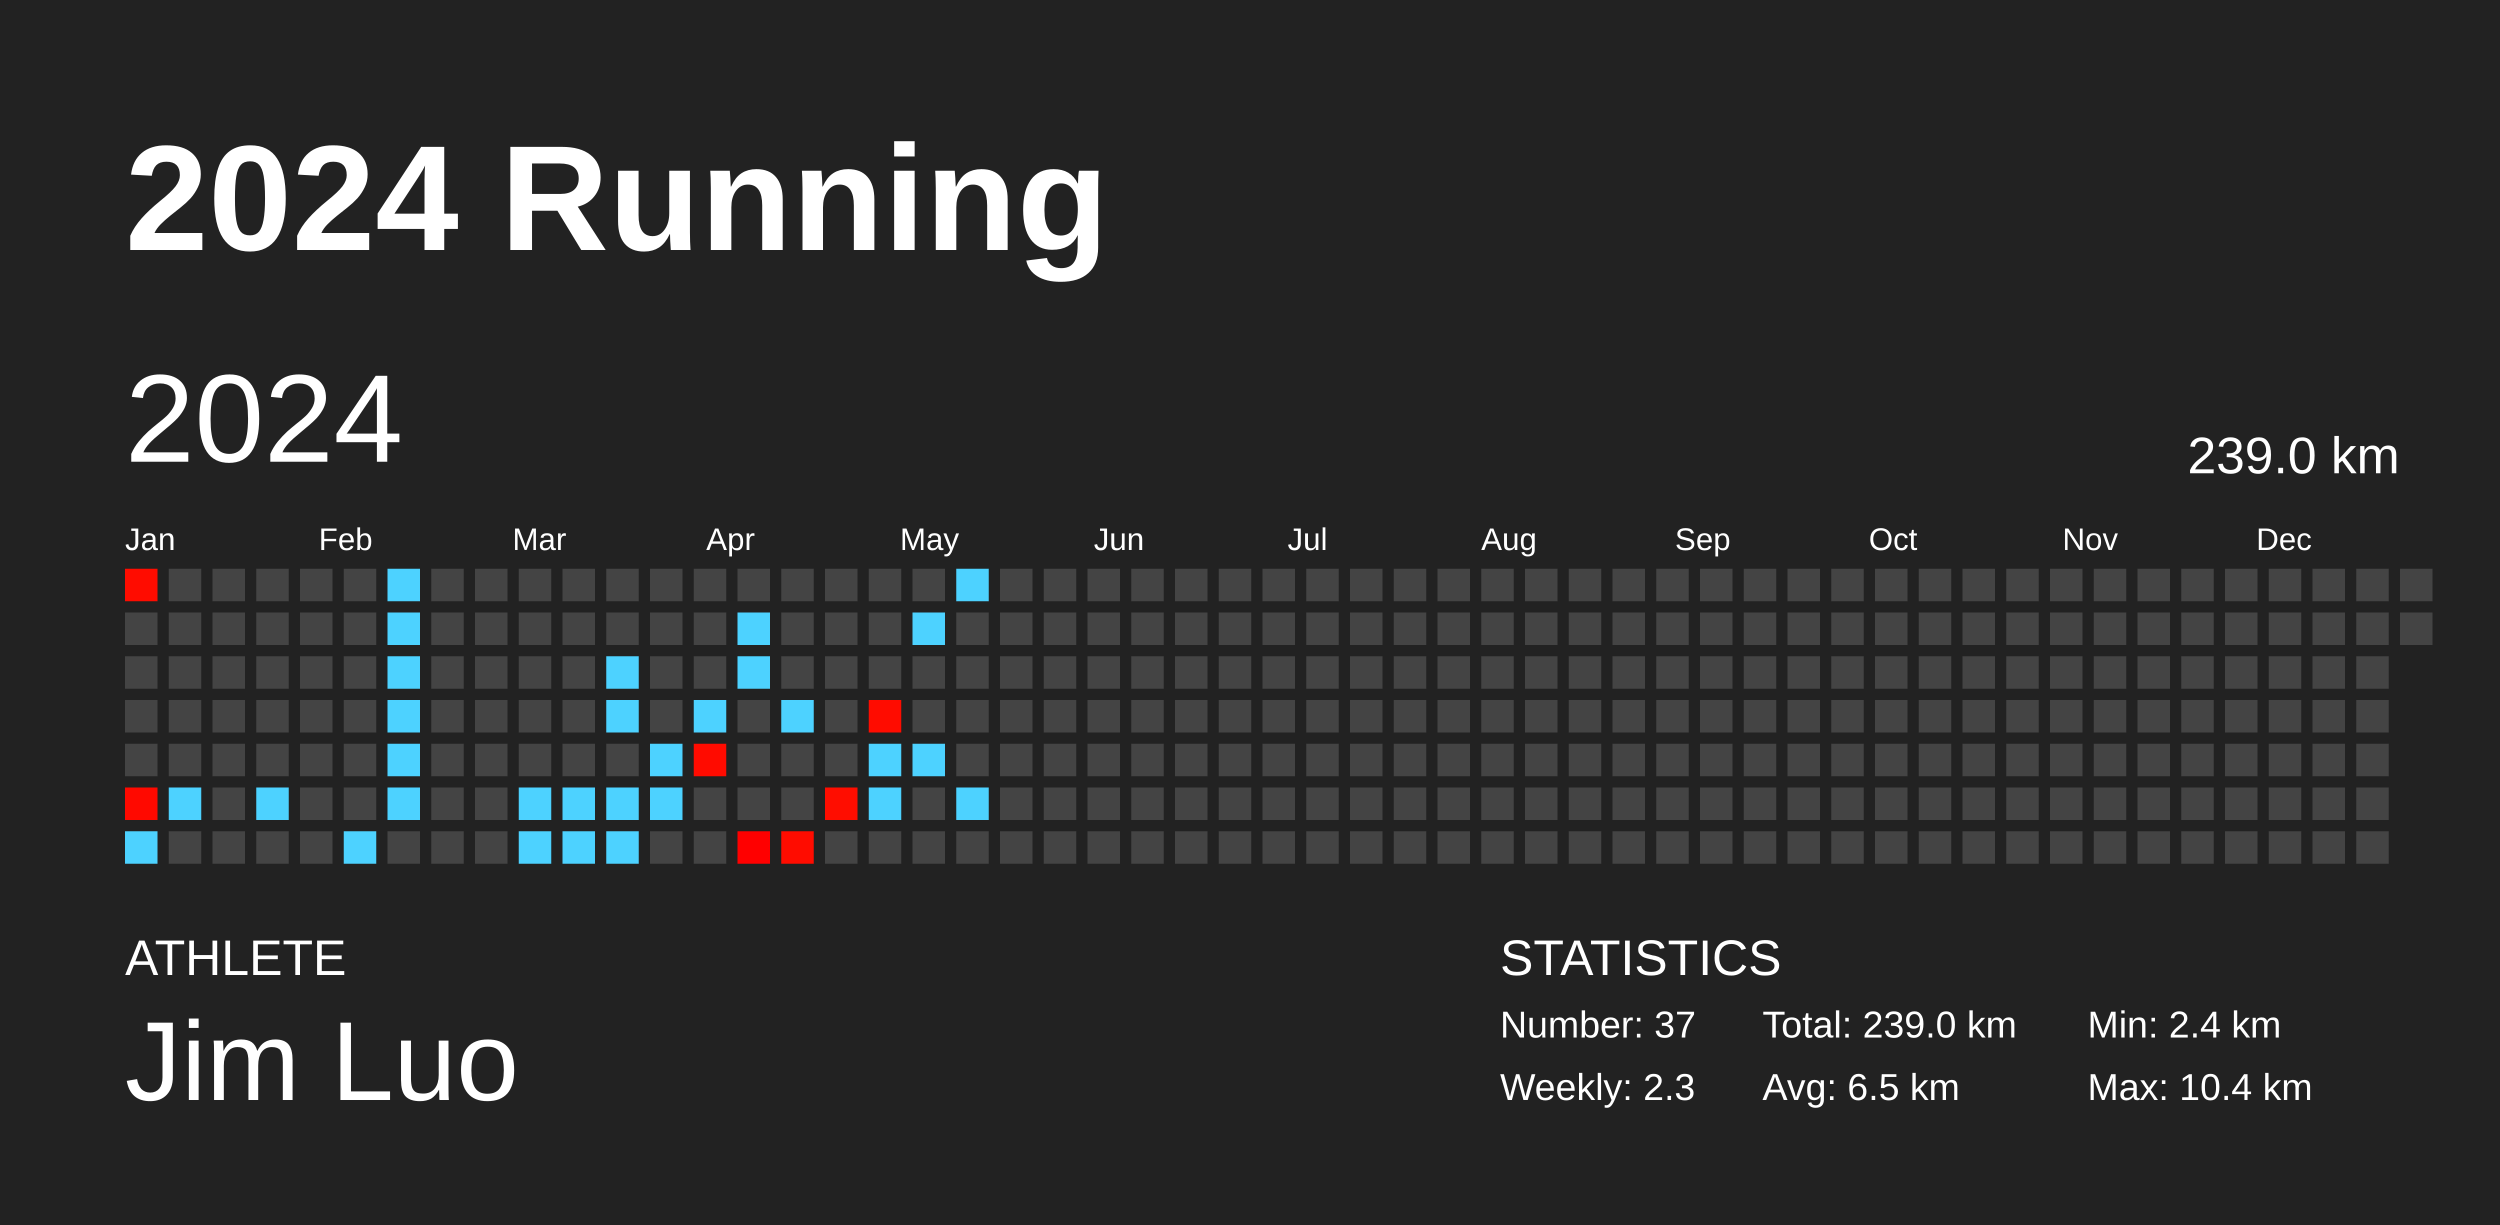
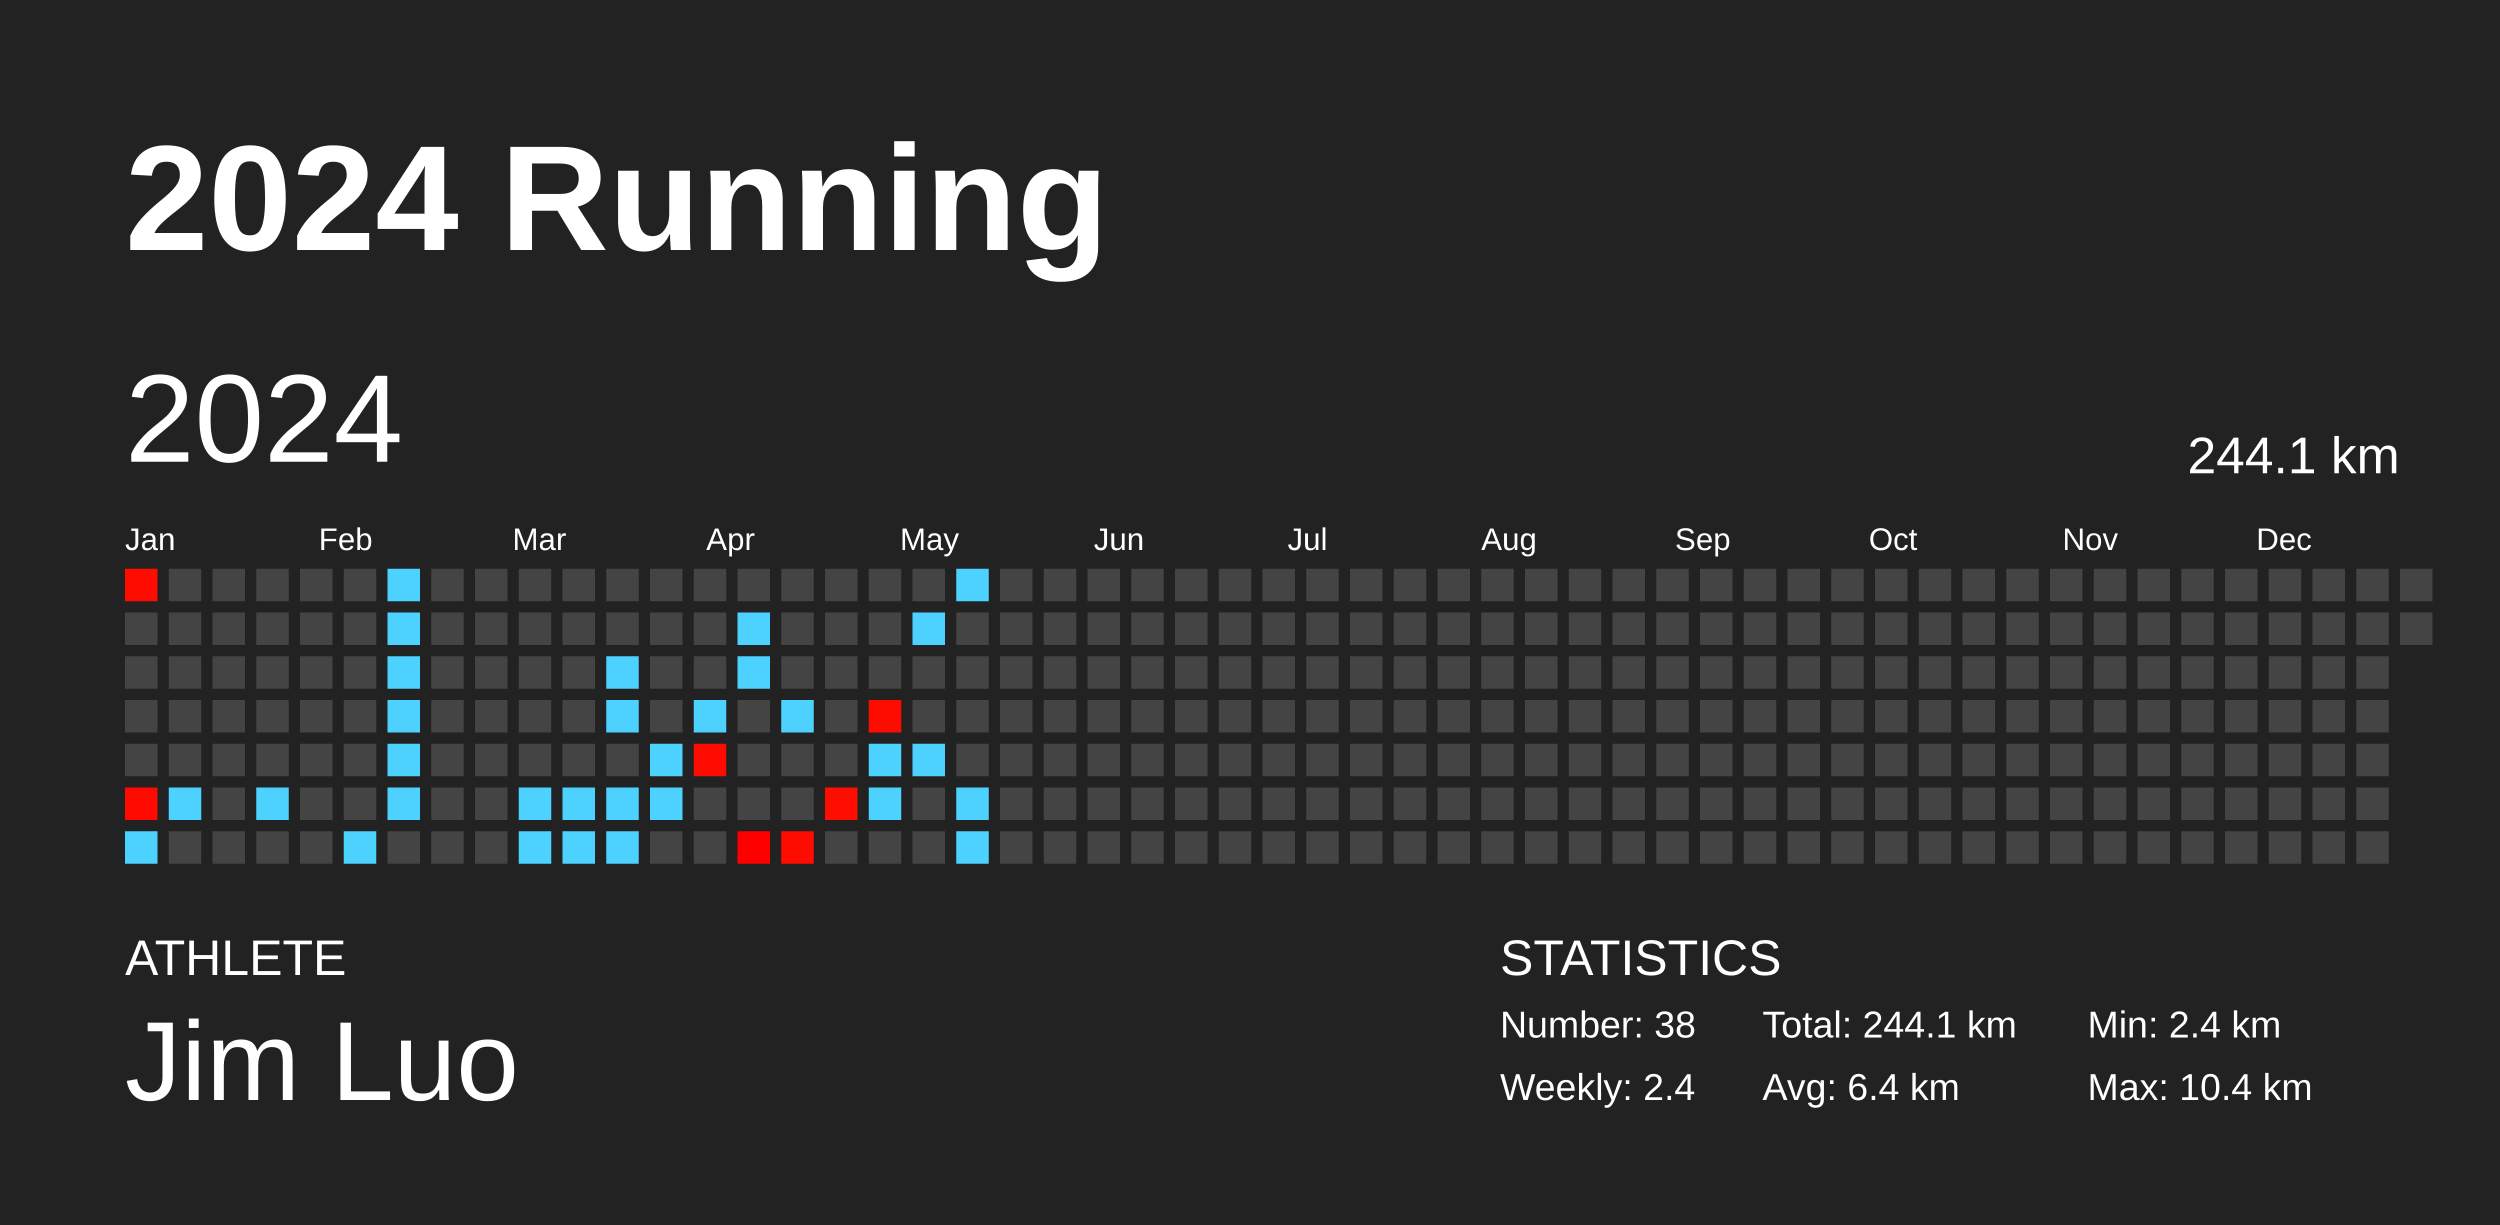
<svg xmlns="http://www.w3.org/2000/svg" baseProfile="full" height="98mm" version="1.1" viewBox="0,0,200,98" width="200mm">
  <defs />
  <rect fill="#222222" height="98" width="200" x="0" y="0" />
  <text fill="#FFFFFF" style="font-size:12px; font-family:Arial; font-weight:bold;" x="10" y="20">2024 Running</text>
  <text fill="#FFFFFF" style="font-size:4px; font-family:Arial" x="10" y="78">ATHLETE</text>
  <text fill="#FFFFFF" style="font-size:9px; font-family:Arial" x="10" y="88">Jim Luo</text>
  <text fill="#FFFFFF" style="font-size:4px; font-family:Arial" x="120" y="78">STATISTICS</text>
-   <text fill="#FFFFFF" style="font-size:3px; font-family:Arial" x="120" y="83">Number: 37</text>
-   <text fill="#FFFFFF" style="font-size:3px; font-family:Arial" x="120" y="88">Weekly: 2.3</text>
-   <text fill="#FFFFFF" style="font-size:3px; font-family:Arial" x="141" y="83">Total: 239.0 km</text>
-   <text fill="#FFFFFF" style="font-size:3px; font-family:Arial" x="141" y="88">Avg: 6.5 km</text>
+   <text fill="#FFFFFF" style="font-size:3px; font-family:Arial" x="120" y="83">Number: 38</text>
+   <text fill="#FFFFFF" style="font-size:3px; font-family:Arial" x="120" y="88">Weekly: 2.4</text>
+   <text fill="#FFFFFF" style="font-size:3px; font-family:Arial" x="141" y="83">Total: 244.1 km</text>
+   <text fill="#FFFFFF" style="font-size:3px; font-family:Arial" x="141" y="88">Avg: 6.4 km</text>
  <text fill="#FFFFFF" style="font-size:3px; font-family:Arial" x="167" y="83">Min: 2.4 km</text>
  <text fill="#FFFFFF" style="font-size:3px; font-family:Arial" x="167" y="88">Max: 10.4 km</text>
  <text dominant-baseline="hanging" fill="#FFFFFF" style="font-size:10.0px; font-family:Arial;" x="10" y="30">2024</text>
-   <text dominant-baseline="hanging" fill="#FFFFFF" style="font-size:4.125px; font-family:Arial;" x="175" y="35">239.0 km</text>
+   <text dominant-baseline="hanging" fill="#FFFFFF" style="font-size:4.125px; font-family:Arial;" x="175" y="35">244.1 km</text>
  <text fill="#FFFFFF" style="font-size:2.5px; font-family:Arial" x="10.0" y="44">Jan</text>
  <text fill="#FFFFFF" style="font-size:2.5px; font-family:Arial" x="25.5" y="44">Feb</text>
  <text fill="#FFFFFF" style="font-size:2.5px; font-family:Arial" x="41.0" y="44">Mar</text>
  <text fill="#FFFFFF" style="font-size:2.5px; font-family:Arial" x="56.5" y="44">Apr</text>
  <text fill="#FFFFFF" style="font-size:2.5px; font-family:Arial" x="72.0" y="44">May</text>
  <text fill="#FFFFFF" style="font-size:2.5px; font-family:Arial" x="87.5" y="44">Jun</text>
  <text fill="#FFFFFF" style="font-size:2.5px; font-family:Arial" x="103.0" y="44">Jul</text>
  <text fill="#FFFFFF" style="font-size:2.5px; font-family:Arial" x="118.5" y="44">Aug</text>
  <text fill="#FFFFFF" style="font-size:2.5px; font-family:Arial" x="134.0" y="44">Sep</text>
  <text fill="#FFFFFF" style="font-size:2.5px; font-family:Arial" x="149.5" y="44">Oct</text>
  <text fill="#FFFFFF" style="font-size:2.5px; font-family:Arial" x="165.0" y="44">Nov</text>
  <text fill="#FFFFFF" style="font-size:2.5px; font-family:Arial" x="180.5" y="44">Dec</text>
  <rect fill="#ff0c00" height="2.6" width="2.6" x="10.0" y="45.5" />
  <rect fill="#444444" height="2.6" width="2.6" x="10.0" y="49.0" />
  <rect fill="#444444" height="2.6" width="2.6" x="10.0" y="52.5" />
  <rect fill="#444444" height="2.6" width="2.6" x="10.0" y="56.0" />
  <rect fill="#444444" height="2.6" width="2.6" x="10.0" y="59.5" />
  <rect fill="#ff0900" height="2.6" width="2.6" x="10.0" y="63.0" />
  <rect fill="#4dd2ff" height="2.6" width="2.6" x="10.0" y="66.5" />
  <rect fill="#444444" height="2.6" width="2.6" x="13.5" y="45.5" />
  <rect fill="#444444" height="2.6" width="2.6" x="13.5" y="49.0" />
  <rect fill="#444444" height="2.6" width="2.6" x="13.5" y="52.5" />
  <rect fill="#444444" height="2.6" width="2.6" x="13.5" y="56.0" />
  <rect fill="#444444" height="2.6" width="2.6" x="13.5" y="59.5" />
  <rect fill="#4dd2ff" height="2.6" width="2.6" x="13.5" y="63.0" />
  <rect fill="#444444" height="2.6" width="2.6" x="13.5" y="66.5" />
  <rect fill="#444444" height="2.6" width="2.6" x="17.0" y="45.5" />
  <rect fill="#444444" height="2.6" width="2.6" x="17.0" y="49.0" />
  <rect fill="#444444" height="2.6" width="2.6" x="17.0" y="52.5" />
  <rect fill="#444444" height="2.6" width="2.6" x="17.0" y="56.0" />
  <rect fill="#444444" height="2.6" width="2.6" x="17.0" y="59.5" />
  <rect fill="#444444" height="2.6" width="2.6" x="17.0" y="63.0" />
  <rect fill="#444444" height="2.6" width="2.6" x="17.0" y="66.5" />
  <rect fill="#444444" height="2.6" width="2.6" x="20.5" y="45.5" />
  <rect fill="#444444" height="2.6" width="2.6" x="20.5" y="49.0" />
  <rect fill="#444444" height="2.6" width="2.6" x="20.5" y="52.5" />
  <rect fill="#444444" height="2.6" width="2.6" x="20.5" y="56.0" />
  <rect fill="#444444" height="2.6" width="2.6" x="20.5" y="59.5" />
  <rect fill="#4dd2ff" height="2.6" width="2.6" x="20.5" y="63.0" />
  <rect fill="#444444" height="2.6" width="2.6" x="20.5" y="66.5" />
  <rect fill="#444444" height="2.6" width="2.6" x="24.0" y="45.5" />
  <rect fill="#444444" height="2.6" width="2.6" x="24.0" y="49.0" />
  <rect fill="#444444" height="2.6" width="2.6" x="24.0" y="52.5" />
  <rect fill="#444444" height="2.6" width="2.6" x="24.0" y="56.0" />
  <rect fill="#444444" height="2.6" width="2.6" x="24.0" y="59.5" />
  <rect fill="#444444" height="2.6" width="2.6" x="24.0" y="63.0" />
  <rect fill="#444444" height="2.6" width="2.6" x="24.0" y="66.5" />
  <rect fill="#444444" height="2.6" width="2.6" x="27.5" y="45.5" />
  <rect fill="#444444" height="2.6" width="2.6" x="27.5" y="49.0" />
  <rect fill="#444444" height="2.6" width="2.6" x="27.5" y="52.5" />
  <rect fill="#444444" height="2.6" width="2.6" x="27.5" y="56.0" />
  <rect fill="#444444" height="2.6" width="2.6" x="27.5" y="59.5" />
  <rect fill="#444444" height="2.6" width="2.6" x="27.5" y="63.0" />
  <rect fill="#4dd2ff" height="2.6" width="2.6" x="27.5" y="66.5" />
  <rect fill="#4dd2ff" height="2.6" width="2.6" x="31.0" y="45.5" />
  <rect fill="#4dd2ff" height="2.6" width="2.6" x="31.0" y="49.0" />
  <rect fill="#4dd2ff" height="2.6" width="2.6" x="31.0" y="52.5" />
  <rect fill="#4dd2ff" height="2.6" width="2.6" x="31.0" y="56.0" />
  <rect fill="#4dd2ff" height="2.6" width="2.6" x="31.0" y="59.5" />
  <rect fill="#4dd2ff" height="2.6" width="2.6" x="31.0" y="63.0" />
  <rect fill="#444444" height="2.6" width="2.6" x="31.0" y="66.5" />
  <rect fill="#444444" height="2.6" width="2.6" x="34.5" y="45.5" />
  <rect fill="#444444" height="2.6" width="2.6" x="34.5" y="49.0" />
  <rect fill="#444444" height="2.6" width="2.6" x="34.5" y="52.5" />
  <rect fill="#444444" height="2.6" width="2.6" x="34.5" y="56.0" />
  <rect fill="#444444" height="2.6" width="2.6" x="34.5" y="59.5" />
  <rect fill="#444444" height="2.6" width="2.6" x="34.5" y="63.0" />
  <rect fill="#444444" height="2.6" width="2.6" x="34.5" y="66.5" />
  <rect fill="#444444" height="2.6" width="2.6" x="38.0" y="45.5" />
  <rect fill="#444444" height="2.6" width="2.6" x="38.0" y="49.0" />
  <rect fill="#444444" height="2.6" width="2.6" x="38.0" y="52.5" />
  <rect fill="#444444" height="2.6" width="2.6" x="38.0" y="56.0" />
  <rect fill="#444444" height="2.6" width="2.6" x="38.0" y="59.5" />
  <rect fill="#444444" height="2.6" width="2.6" x="38.0" y="63.0" />
  <rect fill="#444444" height="2.6" width="2.6" x="38.0" y="66.5" />
  <rect fill="#444444" height="2.6" width="2.6" x="41.5" y="45.5" />
  <rect fill="#444444" height="2.6" width="2.6" x="41.5" y="49.0" />
  <rect fill="#444444" height="2.6" width="2.6" x="41.5" y="52.5" />
  <rect fill="#444444" height="2.6" width="2.6" x="41.5" y="56.0" />
  <rect fill="#444444" height="2.6" width="2.6" x="41.5" y="59.5" />
  <rect fill="#4dd2ff" height="2.6" width="2.6" x="41.5" y="63.0" />
  <rect fill="#4dd2ff" height="2.6" width="2.6" x="41.5" y="66.5" />
  <rect fill="#444444" height="2.6" width="2.6" x="45.0" y="45.5" />
  <rect fill="#444444" height="2.6" width="2.6" x="45.0" y="49.0" />
  <rect fill="#444444" height="2.6" width="2.6" x="45.0" y="52.5" />
  <rect fill="#444444" height="2.6" width="2.6" x="45.0" y="56.0" />
  <rect fill="#444444" height="2.6" width="2.6" x="45.0" y="59.5" />
  <rect fill="#4dd2ff" height="2.6" width="2.6" x="45.0" y="63.0" />
  <rect fill="#4dd2ff" height="2.6" width="2.6" x="45.0" y="66.5" />
  <rect fill="#444444" height="2.6" width="2.6" x="48.5" y="45.5" />
  <rect fill="#444444" height="2.6" width="2.6" x="48.5" y="49.0" />
  <rect fill="#4dd2ff" height="2.6" width="2.6" x="48.5" y="52.5" />
  <rect fill="#4dd2ff" height="2.6" width="2.6" x="48.5" y="56.0" />
  <rect fill="#444444" height="2.6" width="2.6" x="48.5" y="59.5" />
  <rect fill="#4dd2ff" height="2.6" width="2.6" x="48.5" y="63.0" />
  <rect fill="#4dd2ff" height="2.6" width="2.6" x="48.5" y="66.5" />
  <rect fill="#444444" height="2.6" width="2.6" x="52.0" y="45.5" />
  <rect fill="#444444" height="2.6" width="2.6" x="52.0" y="49.0" />
  <rect fill="#444444" height="2.6" width="2.6" x="52.0" y="52.5" />
  <rect fill="#444444" height="2.6" width="2.6" x="52.0" y="56.0" />
  <rect fill="#4dd2ff" height="2.6" width="2.6" x="52.0" y="59.5" />
  <rect fill="#4dd2ff" height="2.6" width="2.6" x="52.0" y="63.0" />
  <rect fill="#444444" height="2.6" width="2.6" x="52.0" y="66.5" />
  <rect fill="#444444" height="2.6" width="2.6" x="55.5" y="45.5" />
  <rect fill="#444444" height="2.6" width="2.6" x="55.5" y="49.0" />
  <rect fill="#444444" height="2.6" width="2.6" x="55.5" y="52.5" />
  <rect fill="#4dd2ff" height="2.6" width="2.6" x="55.5" y="56.0" />
  <rect fill="#ff0b00" height="2.6" width="2.6" x="55.5" y="59.5" />
  <rect fill="#444444" height="2.6" width="2.6" x="55.5" y="63.0" />
  <rect fill="#444444" height="2.6" width="2.6" x="55.5" y="66.5" />
  <rect fill="#444444" height="2.6" width="2.6" x="59.0" y="45.5" />
  <rect fill="#4dd2ff" height="2.6" width="2.6" x="59.0" y="49.0" />
  <rect fill="#4dd2ff" height="2.6" width="2.6" x="59.0" y="52.5" />
  <rect fill="#444444" height="2.6" width="2.6" x="59.0" y="56.0" />
  <rect fill="#444444" height="2.6" width="2.6" x="59.0" y="59.5" />
  <rect fill="#444444" height="2.6" width="2.6" x="59.0" y="63.0" />
  <rect fill="#ff0000" height="2.6" width="2.6" x="59.0" y="66.5" />
  <rect fill="#444444" height="2.6" width="2.6" x="62.5" y="45.5" />
  <rect fill="#444444" height="2.6" width="2.6" x="62.5" y="49.0" />
  <rect fill="#444444" height="2.6" width="2.6" x="62.5" y="52.5" />
  <rect fill="#4dd2ff" height="2.6" width="2.6" x="62.5" y="56.0" />
  <rect fill="#444444" height="2.6" width="2.6" x="62.5" y="59.5" />
  <rect fill="#444444" height="2.6" width="2.6" x="62.5" y="63.0" />
  <rect fill="#ff0c00" height="2.6" width="2.6" x="62.5" y="66.5" />
  <rect fill="#444444" height="2.6" width="2.6" x="66.0" y="45.5" />
  <rect fill="#444444" height="2.6" width="2.6" x="66.0" y="49.0" />
  <rect fill="#444444" height="2.6" width="2.6" x="66.0" y="52.5" />
  <rect fill="#444444" height="2.6" width="2.6" x="66.0" y="56.0" />
  <rect fill="#444444" height="2.6" width="2.6" x="66.0" y="59.5" />
  <rect fill="#ff0d00" height="2.6" width="2.6" x="66.0" y="63.0" />
  <rect fill="#444444" height="2.6" width="2.6" x="66.0" y="66.5" />
  <rect fill="#444444" height="2.6" width="2.6" x="69.5" y="45.5" />
  <rect fill="#444444" height="2.6" width="2.6" x="69.5" y="49.0" />
  <rect fill="#444444" height="2.6" width="2.6" x="69.5" y="52.5" />
  <rect fill="#ff0c00" height="2.6" width="2.6" x="69.5" y="56.0" />
  <rect fill="#4dd2ff" height="2.6" width="2.6" x="69.5" y="59.5" />
  <rect fill="#4dd2ff" height="2.6" width="2.6" x="69.5" y="63.0" />
  <rect fill="#444444" height="2.6" width="2.6" x="69.5" y="66.5" />
  <rect fill="#444444" height="2.6" width="2.6" x="73.0" y="45.5" />
  <rect fill="#4dd2ff" height="2.6" width="2.6" x="73.0" y="49.0" />
  <rect fill="#444444" height="2.6" width="2.6" x="73.0" y="52.5" />
  <rect fill="#444444" height="2.6" width="2.6" x="73.0" y="56.0" />
  <rect fill="#4dd2ff" height="2.6" width="2.6" x="73.0" y="59.5" />
  <rect fill="#444444" height="2.6" width="2.6" x="73.0" y="63.0" />
  <rect fill="#444444" height="2.6" width="2.6" x="73.0" y="66.5" />
  <rect fill="#4dd2ff" height="2.6" width="2.6" x="76.5" y="45.5" />
  <rect fill="#444444" height="2.6" width="2.6" x="76.5" y="49.0" />
  <rect fill="#444444" height="2.6" width="2.6" x="76.5" y="52.5" />
  <rect fill="#444444" height="2.6" width="2.6" x="76.5" y="56.0" />
  <rect fill="#444444" height="2.6" width="2.6" x="76.5" y="59.5" />
  <rect fill="#4dd2ff" height="2.6" width="2.6" x="76.5" y="63.0" />
-   <rect fill="#444444" height="2.6" width="2.6" x="76.5" y="66.5" />
+   <rect fill="#4dd2ff" height="2.6" width="2.6" x="76.5" y="66.5" />
  <rect fill="#444444" height="2.6" width="2.6" x="80.0" y="45.5" />
  <rect fill="#444444" height="2.6" width="2.6" x="80.0" y="49.0" />
  <rect fill="#444444" height="2.6" width="2.6" x="80.0" y="52.5" />
  <rect fill="#444444" height="2.6" width="2.6" x="80.0" y="56.0" />
  <rect fill="#444444" height="2.6" width="2.6" x="80.0" y="59.5" />
  <rect fill="#444444" height="2.6" width="2.6" x="80.0" y="63.0" />
  <rect fill="#444444" height="2.6" width="2.6" x="80.0" y="66.5" />
  <rect fill="#444444" height="2.6" width="2.6" x="83.5" y="45.5" />
  <rect fill="#444444" height="2.6" width="2.6" x="83.5" y="49.0" />
  <rect fill="#444444" height="2.6" width="2.6" x="83.5" y="52.5" />
  <rect fill="#444444" height="2.6" width="2.6" x="83.5" y="56.0" />
  <rect fill="#444444" height="2.6" width="2.6" x="83.5" y="59.5" />
  <rect fill="#444444" height="2.6" width="2.6" x="83.5" y="63.0" />
  <rect fill="#444444" height="2.6" width="2.6" x="83.5" y="66.5" />
  <rect fill="#444444" height="2.6" width="2.6" x="87.0" y="45.5" />
  <rect fill="#444444" height="2.6" width="2.6" x="87.0" y="49.0" />
  <rect fill="#444444" height="2.6" width="2.6" x="87.0" y="52.5" />
  <rect fill="#444444" height="2.6" width="2.6" x="87.0" y="56.0" />
  <rect fill="#444444" height="2.6" width="2.6" x="87.0" y="59.5" />
  <rect fill="#444444" height="2.6" width="2.6" x="87.0" y="63.0" />
  <rect fill="#444444" height="2.6" width="2.6" x="87.0" y="66.5" />
  <rect fill="#444444" height="2.6" width="2.6" x="90.5" y="45.5" />
  <rect fill="#444444" height="2.6" width="2.6" x="90.5" y="49.0" />
  <rect fill="#444444" height="2.6" width="2.6" x="90.5" y="52.5" />
  <rect fill="#444444" height="2.6" width="2.6" x="90.5" y="56.0" />
  <rect fill="#444444" height="2.6" width="2.6" x="90.5" y="59.5" />
  <rect fill="#444444" height="2.6" width="2.6" x="90.5" y="63.0" />
  <rect fill="#444444" height="2.6" width="2.6" x="90.5" y="66.5" />
  <rect fill="#444444" height="2.6" width="2.6" x="94.0" y="45.5" />
  <rect fill="#444444" height="2.6" width="2.6" x="94.0" y="49.0" />
  <rect fill="#444444" height="2.6" width="2.6" x="94.0" y="52.5" />
  <rect fill="#444444" height="2.6" width="2.6" x="94.0" y="56.0" />
  <rect fill="#444444" height="2.6" width="2.6" x="94.0" y="59.5" />
  <rect fill="#444444" height="2.6" width="2.6" x="94.0" y="63.0" />
  <rect fill="#444444" height="2.6" width="2.6" x="94.0" y="66.5" />
  <rect fill="#444444" height="2.6" width="2.6" x="97.5" y="45.5" />
  <rect fill="#444444" height="2.6" width="2.6" x="97.5" y="49.0" />
  <rect fill="#444444" height="2.6" width="2.6" x="97.5" y="52.5" />
  <rect fill="#444444" height="2.6" width="2.6" x="97.5" y="56.0" />
  <rect fill="#444444" height="2.6" width="2.6" x="97.5" y="59.5" />
  <rect fill="#444444" height="2.6" width="2.6" x="97.5" y="63.0" />
  <rect fill="#444444" height="2.6" width="2.6" x="97.5" y="66.5" />
  <rect fill="#444444" height="2.6" width="2.6" x="101.0" y="45.5" />
  <rect fill="#444444" height="2.6" width="2.6" x="101.0" y="49.0" />
  <rect fill="#444444" height="2.6" width="2.6" x="101.0" y="52.5" />
  <rect fill="#444444" height="2.6" width="2.6" x="101.0" y="56.0" />
  <rect fill="#444444" height="2.6" width="2.6" x="101.0" y="59.5" />
  <rect fill="#444444" height="2.6" width="2.6" x="101.0" y="63.0" />
  <rect fill="#444444" height="2.6" width="2.6" x="101.0" y="66.5" />
  <rect fill="#444444" height="2.6" width="2.6" x="104.5" y="45.5" />
  <rect fill="#444444" height="2.6" width="2.6" x="104.5" y="49.0" />
  <rect fill="#444444" height="2.6" width="2.6" x="104.5" y="52.5" />
  <rect fill="#444444" height="2.6" width="2.6" x="104.5" y="56.0" />
  <rect fill="#444444" height="2.6" width="2.6" x="104.5" y="59.5" />
  <rect fill="#444444" height="2.6" width="2.6" x="104.5" y="63.0" />
  <rect fill="#444444" height="2.6" width="2.6" x="104.5" y="66.5" />
  <rect fill="#444444" height="2.6" width="2.6" x="108.0" y="45.5" />
  <rect fill="#444444" height="2.6" width="2.6" x="108.0" y="49.0" />
  <rect fill="#444444" height="2.6" width="2.6" x="108.0" y="52.5" />
  <rect fill="#444444" height="2.6" width="2.6" x="108.0" y="56.0" />
  <rect fill="#444444" height="2.6" width="2.6" x="108.0" y="59.5" />
  <rect fill="#444444" height="2.6" width="2.6" x="108.0" y="63.0" />
  <rect fill="#444444" height="2.6" width="2.6" x="108.0" y="66.5" />
  <rect fill="#444444" height="2.6" width="2.6" x="111.5" y="45.5" />
  <rect fill="#444444" height="2.6" width="2.6" x="111.5" y="49.0" />
  <rect fill="#444444" height="2.6" width="2.6" x="111.5" y="52.5" />
  <rect fill="#444444" height="2.6" width="2.6" x="111.5" y="56.0" />
  <rect fill="#444444" height="2.6" width="2.6" x="111.5" y="59.5" />
  <rect fill="#444444" height="2.6" width="2.6" x="111.5" y="63.0" />
  <rect fill="#444444" height="2.6" width="2.6" x="111.5" y="66.5" />
  <rect fill="#444444" height="2.6" width="2.6" x="115.0" y="45.5" />
  <rect fill="#444444" height="2.6" width="2.6" x="115.0" y="49.0" />
  <rect fill="#444444" height="2.6" width="2.6" x="115.0" y="52.5" />
  <rect fill="#444444" height="2.6" width="2.6" x="115.0" y="56.0" />
  <rect fill="#444444" height="2.6" width="2.6" x="115.0" y="59.5" />
  <rect fill="#444444" height="2.6" width="2.6" x="115.0" y="63.0" />
  <rect fill="#444444" height="2.6" width="2.6" x="115.0" y="66.5" />
  <rect fill="#444444" height="2.6" width="2.6" x="118.5" y="45.5" />
  <rect fill="#444444" height="2.6" width="2.6" x="118.5" y="49.0" />
  <rect fill="#444444" height="2.6" width="2.6" x="118.5" y="52.5" />
  <rect fill="#444444" height="2.6" width="2.6" x="118.5" y="56.0" />
  <rect fill="#444444" height="2.6" width="2.6" x="118.5" y="59.5" />
  <rect fill="#444444" height="2.6" width="2.6" x="118.5" y="63.0" />
  <rect fill="#444444" height="2.6" width="2.6" x="118.5" y="66.5" />
  <rect fill="#444444" height="2.6" width="2.6" x="122.0" y="45.5" />
  <rect fill="#444444" height="2.6" width="2.6" x="122.0" y="49.0" />
  <rect fill="#444444" height="2.6" width="2.6" x="122.0" y="52.5" />
  <rect fill="#444444" height="2.6" width="2.6" x="122.0" y="56.0" />
  <rect fill="#444444" height="2.6" width="2.6" x="122.0" y="59.5" />
  <rect fill="#444444" height="2.6" width="2.6" x="122.0" y="63.0" />
  <rect fill="#444444" height="2.6" width="2.6" x="122.0" y="66.5" />
  <rect fill="#444444" height="2.6" width="2.6" x="125.5" y="45.5" />
  <rect fill="#444444" height="2.6" width="2.6" x="125.5" y="49.0" />
  <rect fill="#444444" height="2.6" width="2.6" x="125.5" y="52.5" />
  <rect fill="#444444" height="2.6" width="2.6" x="125.5" y="56.0" />
  <rect fill="#444444" height="2.6" width="2.6" x="125.5" y="59.5" />
  <rect fill="#444444" height="2.6" width="2.6" x="125.5" y="63.0" />
  <rect fill="#444444" height="2.6" width="2.6" x="125.5" y="66.5" />
  <rect fill="#444444" height="2.6" width="2.6" x="129.0" y="45.5" />
  <rect fill="#444444" height="2.6" width="2.6" x="129.0" y="49.0" />
  <rect fill="#444444" height="2.6" width="2.6" x="129.0" y="52.5" />
  <rect fill="#444444" height="2.6" width="2.6" x="129.0" y="56.0" />
  <rect fill="#444444" height="2.6" width="2.6" x="129.0" y="59.5" />
  <rect fill="#444444" height="2.6" width="2.6" x="129.0" y="63.0" />
  <rect fill="#444444" height="2.6" width="2.6" x="129.0" y="66.5" />
  <rect fill="#444444" height="2.6" width="2.6" x="132.5" y="45.5" />
  <rect fill="#444444" height="2.6" width="2.6" x="132.5" y="49.0" />
  <rect fill="#444444" height="2.6" width="2.6" x="132.5" y="52.5" />
  <rect fill="#444444" height="2.6" width="2.6" x="132.5" y="56.0" />
  <rect fill="#444444" height="2.6" width="2.6" x="132.5" y="59.5" />
  <rect fill="#444444" height="2.6" width="2.6" x="132.5" y="63.0" />
  <rect fill="#444444" height="2.6" width="2.6" x="132.5" y="66.5" />
  <rect fill="#444444" height="2.6" width="2.6" x="136.0" y="45.5" />
  <rect fill="#444444" height="2.6" width="2.6" x="136.0" y="49.0" />
  <rect fill="#444444" height="2.6" width="2.6" x="136.0" y="52.5" />
  <rect fill="#444444" height="2.6" width="2.6" x="136.0" y="56.0" />
  <rect fill="#444444" height="2.6" width="2.6" x="136.0" y="59.5" />
  <rect fill="#444444" height="2.6" width="2.6" x="136.0" y="63.0" />
  <rect fill="#444444" height="2.6" width="2.6" x="136.0" y="66.5" />
  <rect fill="#444444" height="2.6" width="2.6" x="139.5" y="45.5" />
  <rect fill="#444444" height="2.6" width="2.6" x="139.5" y="49.0" />
  <rect fill="#444444" height="2.6" width="2.6" x="139.5" y="52.5" />
  <rect fill="#444444" height="2.6" width="2.6" x="139.5" y="56.0" />
  <rect fill="#444444" height="2.6" width="2.6" x="139.5" y="59.5" />
  <rect fill="#444444" height="2.6" width="2.6" x="139.5" y="63.0" />
  <rect fill="#444444" height="2.6" width="2.6" x="139.5" y="66.5" />
  <rect fill="#444444" height="2.6" width="2.6" x="143.0" y="45.5" />
  <rect fill="#444444" height="2.6" width="2.6" x="143.0" y="49.0" />
  <rect fill="#444444" height="2.6" width="2.6" x="143.0" y="52.5" />
  <rect fill="#444444" height="2.6" width="2.6" x="143.0" y="56.0" />
  <rect fill="#444444" height="2.6" width="2.6" x="143.0" y="59.5" />
  <rect fill="#444444" height="2.6" width="2.6" x="143.0" y="63.0" />
  <rect fill="#444444" height="2.6" width="2.6" x="143.0" y="66.5" />
  <rect fill="#444444" height="2.6" width="2.6" x="146.5" y="45.5" />
  <rect fill="#444444" height="2.6" width="2.6" x="146.5" y="49.0" />
  <rect fill="#444444" height="2.6" width="2.6" x="146.5" y="52.5" />
  <rect fill="#444444" height="2.6" width="2.6" x="146.5" y="56.0" />
  <rect fill="#444444" height="2.6" width="2.6" x="146.5" y="59.5" />
  <rect fill="#444444" height="2.6" width="2.6" x="146.5" y="63.0" />
  <rect fill="#444444" height="2.6" width="2.6" x="146.5" y="66.5" />
  <rect fill="#444444" height="2.6" width="2.6" x="150.0" y="45.5" />
  <rect fill="#444444" height="2.6" width="2.6" x="150.0" y="49.0" />
  <rect fill="#444444" height="2.6" width="2.6" x="150.0" y="52.5" />
  <rect fill="#444444" height="2.6" width="2.6" x="150.0" y="56.0" />
  <rect fill="#444444" height="2.6" width="2.6" x="150.0" y="59.5" />
  <rect fill="#444444" height="2.6" width="2.6" x="150.0" y="63.0" />
  <rect fill="#444444" height="2.6" width="2.6" x="150.0" y="66.5" />
  <rect fill="#444444" height="2.6" width="2.6" x="153.5" y="45.5" />
  <rect fill="#444444" height="2.6" width="2.6" x="153.5" y="49.0" />
  <rect fill="#444444" height="2.6" width="2.6" x="153.5" y="52.5" />
  <rect fill="#444444" height="2.6" width="2.6" x="153.5" y="56.0" />
  <rect fill="#444444" height="2.6" width="2.6" x="153.5" y="59.5" />
  <rect fill="#444444" height="2.6" width="2.6" x="153.5" y="63.0" />
  <rect fill="#444444" height="2.6" width="2.6" x="153.5" y="66.5" />
  <rect fill="#444444" height="2.6" width="2.6" x="157.0" y="45.5" />
  <rect fill="#444444" height="2.6" width="2.6" x="157.0" y="49.0" />
  <rect fill="#444444" height="2.6" width="2.6" x="157.0" y="52.5" />
  <rect fill="#444444" height="2.6" width="2.6" x="157.0" y="56.0" />
  <rect fill="#444444" height="2.6" width="2.6" x="157.0" y="59.5" />
  <rect fill="#444444" height="2.6" width="2.6" x="157.0" y="63.0" />
  <rect fill="#444444" height="2.6" width="2.6" x="157.0" y="66.5" />
  <rect fill="#444444" height="2.6" width="2.6" x="160.5" y="45.5" />
  <rect fill="#444444" height="2.6" width="2.6" x="160.5" y="49.0" />
  <rect fill="#444444" height="2.6" width="2.6" x="160.5" y="52.5" />
  <rect fill="#444444" height="2.6" width="2.6" x="160.5" y="56.0" />
  <rect fill="#444444" height="2.6" width="2.6" x="160.5" y="59.5" />
  <rect fill="#444444" height="2.6" width="2.6" x="160.5" y="63.0" />
  <rect fill="#444444" height="2.6" width="2.6" x="160.5" y="66.5" />
  <rect fill="#444444" height="2.6" width="2.6" x="164.0" y="45.5" />
  <rect fill="#444444" height="2.6" width="2.6" x="164.0" y="49.0" />
  <rect fill="#444444" height="2.6" width="2.6" x="164.0" y="52.5" />
  <rect fill="#444444" height="2.6" width="2.6" x="164.0" y="56.0" />
  <rect fill="#444444" height="2.6" width="2.6" x="164.0" y="59.5" />
  <rect fill="#444444" height="2.6" width="2.6" x="164.0" y="63.0" />
  <rect fill="#444444" height="2.6" width="2.6" x="164.0" y="66.5" />
  <rect fill="#444444" height="2.6" width="2.6" x="167.5" y="45.5" />
  <rect fill="#444444" height="2.6" width="2.6" x="167.5" y="49.0" />
  <rect fill="#444444" height="2.6" width="2.6" x="167.5" y="52.5" />
  <rect fill="#444444" height="2.6" width="2.6" x="167.5" y="56.0" />
  <rect fill="#444444" height="2.6" width="2.6" x="167.5" y="59.5" />
  <rect fill="#444444" height="2.6" width="2.6" x="167.5" y="63.0" />
  <rect fill="#444444" height="2.6" width="2.6" x="167.5" y="66.5" />
  <rect fill="#444444" height="2.6" width="2.6" x="171.0" y="45.5" />
  <rect fill="#444444" height="2.6" width="2.6" x="171.0" y="49.0" />
  <rect fill="#444444" height="2.6" width="2.6" x="171.0" y="52.5" />
  <rect fill="#444444" height="2.6" width="2.6" x="171.0" y="56.0" />
  <rect fill="#444444" height="2.6" width="2.6" x="171.0" y="59.5" />
  <rect fill="#444444" height="2.6" width="2.6" x="171.0" y="63.0" />
  <rect fill="#444444" height="2.6" width="2.6" x="171.0" y="66.5" />
  <rect fill="#444444" height="2.6" width="2.6" x="174.5" y="45.5" />
  <rect fill="#444444" height="2.6" width="2.6" x="174.5" y="49.0" />
  <rect fill="#444444" height="2.6" width="2.6" x="174.5" y="52.5" />
  <rect fill="#444444" height="2.6" width="2.6" x="174.5" y="56.0" />
  <rect fill="#444444" height="2.6" width="2.6" x="174.5" y="59.5" />
  <rect fill="#444444" height="2.6" width="2.6" x="174.5" y="63.0" />
  <rect fill="#444444" height="2.6" width="2.6" x="174.5" y="66.5" />
  <rect fill="#444444" height="2.6" width="2.6" x="178.0" y="45.5" />
  <rect fill="#444444" height="2.6" width="2.6" x="178.0" y="49.0" />
  <rect fill="#444444" height="2.6" width="2.6" x="178.0" y="52.5" />
  <rect fill="#444444" height="2.6" width="2.6" x="178.0" y="56.0" />
  <rect fill="#444444" height="2.6" width="2.6" x="178.0" y="59.5" />
  <rect fill="#444444" height="2.6" width="2.6" x="178.0" y="63.0" />
  <rect fill="#444444" height="2.6" width="2.6" x="178.0" y="66.5" />
  <rect fill="#444444" height="2.6" width="2.6" x="181.5" y="45.5" />
  <rect fill="#444444" height="2.6" width="2.6" x="181.5" y="49.0" />
  <rect fill="#444444" height="2.6" width="2.6" x="181.5" y="52.5" />
  <rect fill="#444444" height="2.6" width="2.6" x="181.5" y="56.0" />
  <rect fill="#444444" height="2.6" width="2.6" x="181.5" y="59.5" />
  <rect fill="#444444" height="2.6" width="2.6" x="181.5" y="63.0" />
  <rect fill="#444444" height="2.6" width="2.6" x="181.5" y="66.5" />
  <rect fill="#444444" height="2.6" width="2.6" x="185.0" y="45.5" />
  <rect fill="#444444" height="2.6" width="2.6" x="185.0" y="49.0" />
  <rect fill="#444444" height="2.6" width="2.6" x="185.0" y="52.5" />
  <rect fill="#444444" height="2.6" width="2.6" x="185.0" y="56.0" />
  <rect fill="#444444" height="2.6" width="2.6" x="185.0" y="59.5" />
  <rect fill="#444444" height="2.6" width="2.6" x="185.0" y="63.0" />
  <rect fill="#444444" height="2.6" width="2.6" x="185.0" y="66.5" />
  <rect fill="#444444" height="2.6" width="2.6" x="188.5" y="45.5" />
  <rect fill="#444444" height="2.6" width="2.6" x="188.5" y="49.0" />
  <rect fill="#444444" height="2.6" width="2.6" x="188.5" y="52.5" />
  <rect fill="#444444" height="2.6" width="2.6" x="188.5" y="56.0" />
  <rect fill="#444444" height="2.6" width="2.6" x="188.5" y="59.5" />
  <rect fill="#444444" height="2.6" width="2.6" x="188.5" y="63.0" />
  <rect fill="#444444" height="2.6" width="2.6" x="188.5" y="66.5" />
  <rect fill="#444444" height="2.6" width="2.6" x="192.0" y="45.5" />
  <rect fill="#444444" height="2.6" width="2.6" x="192.0" y="49.0" />
</svg>
